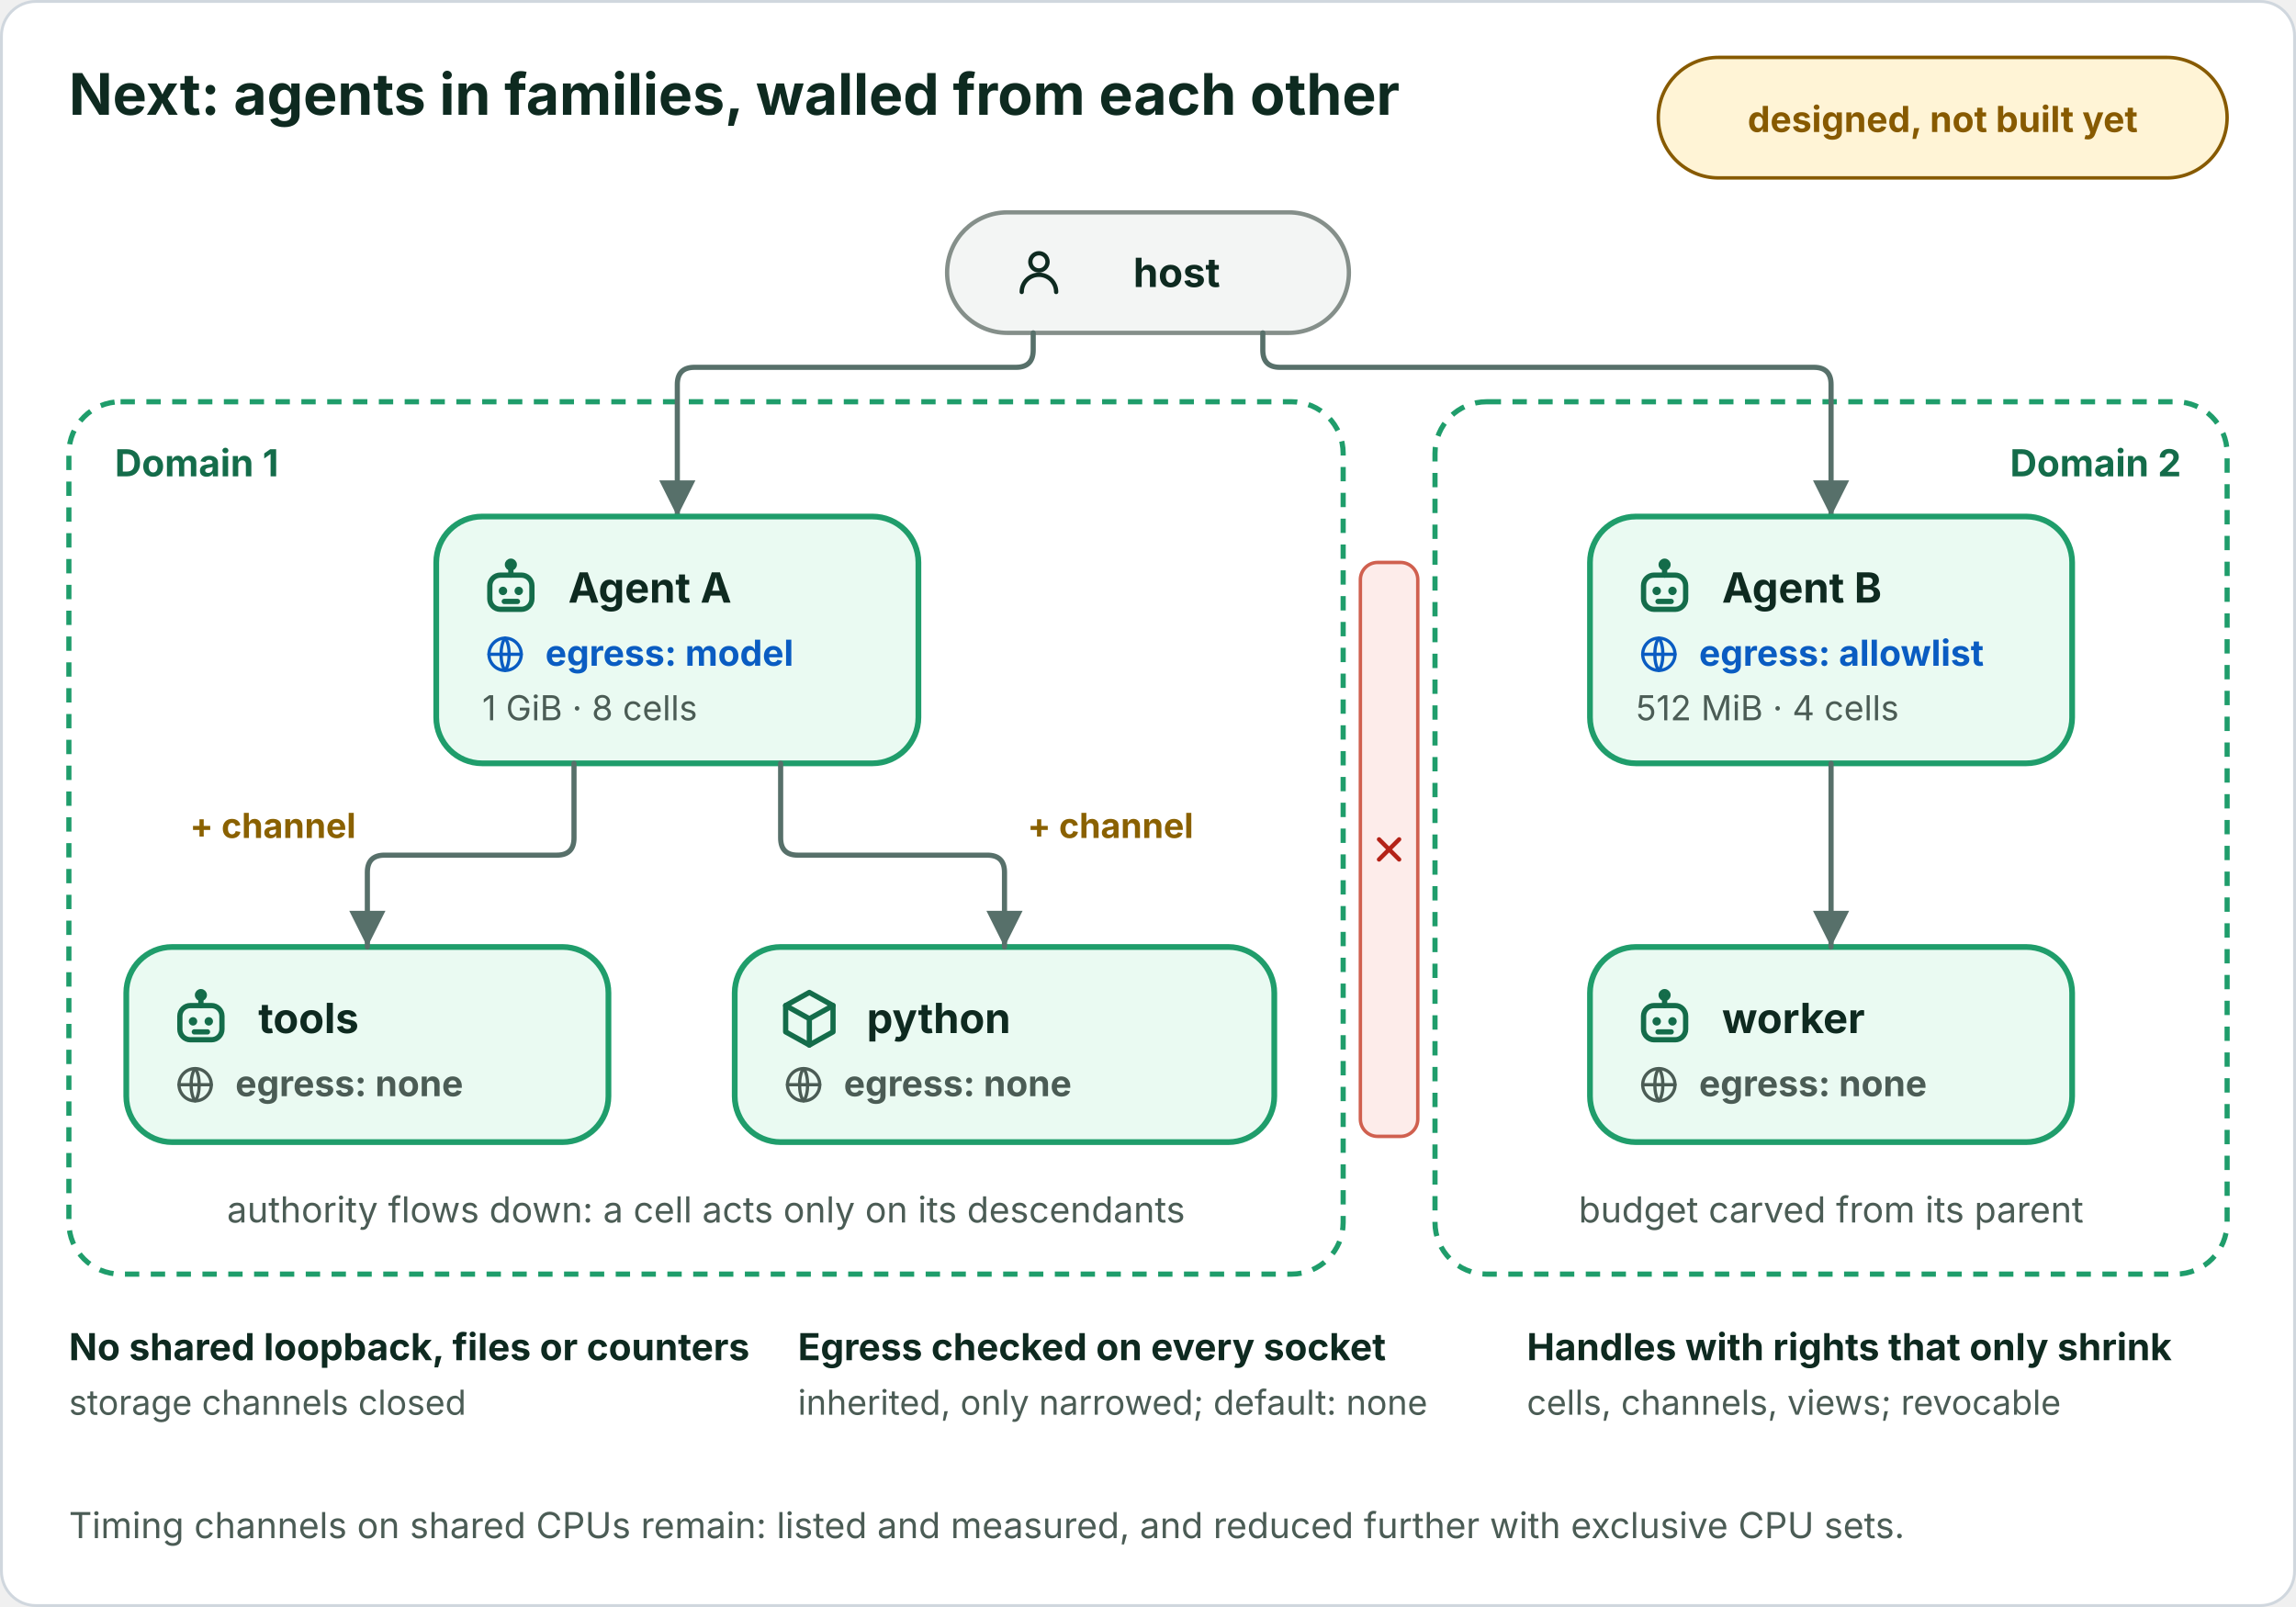
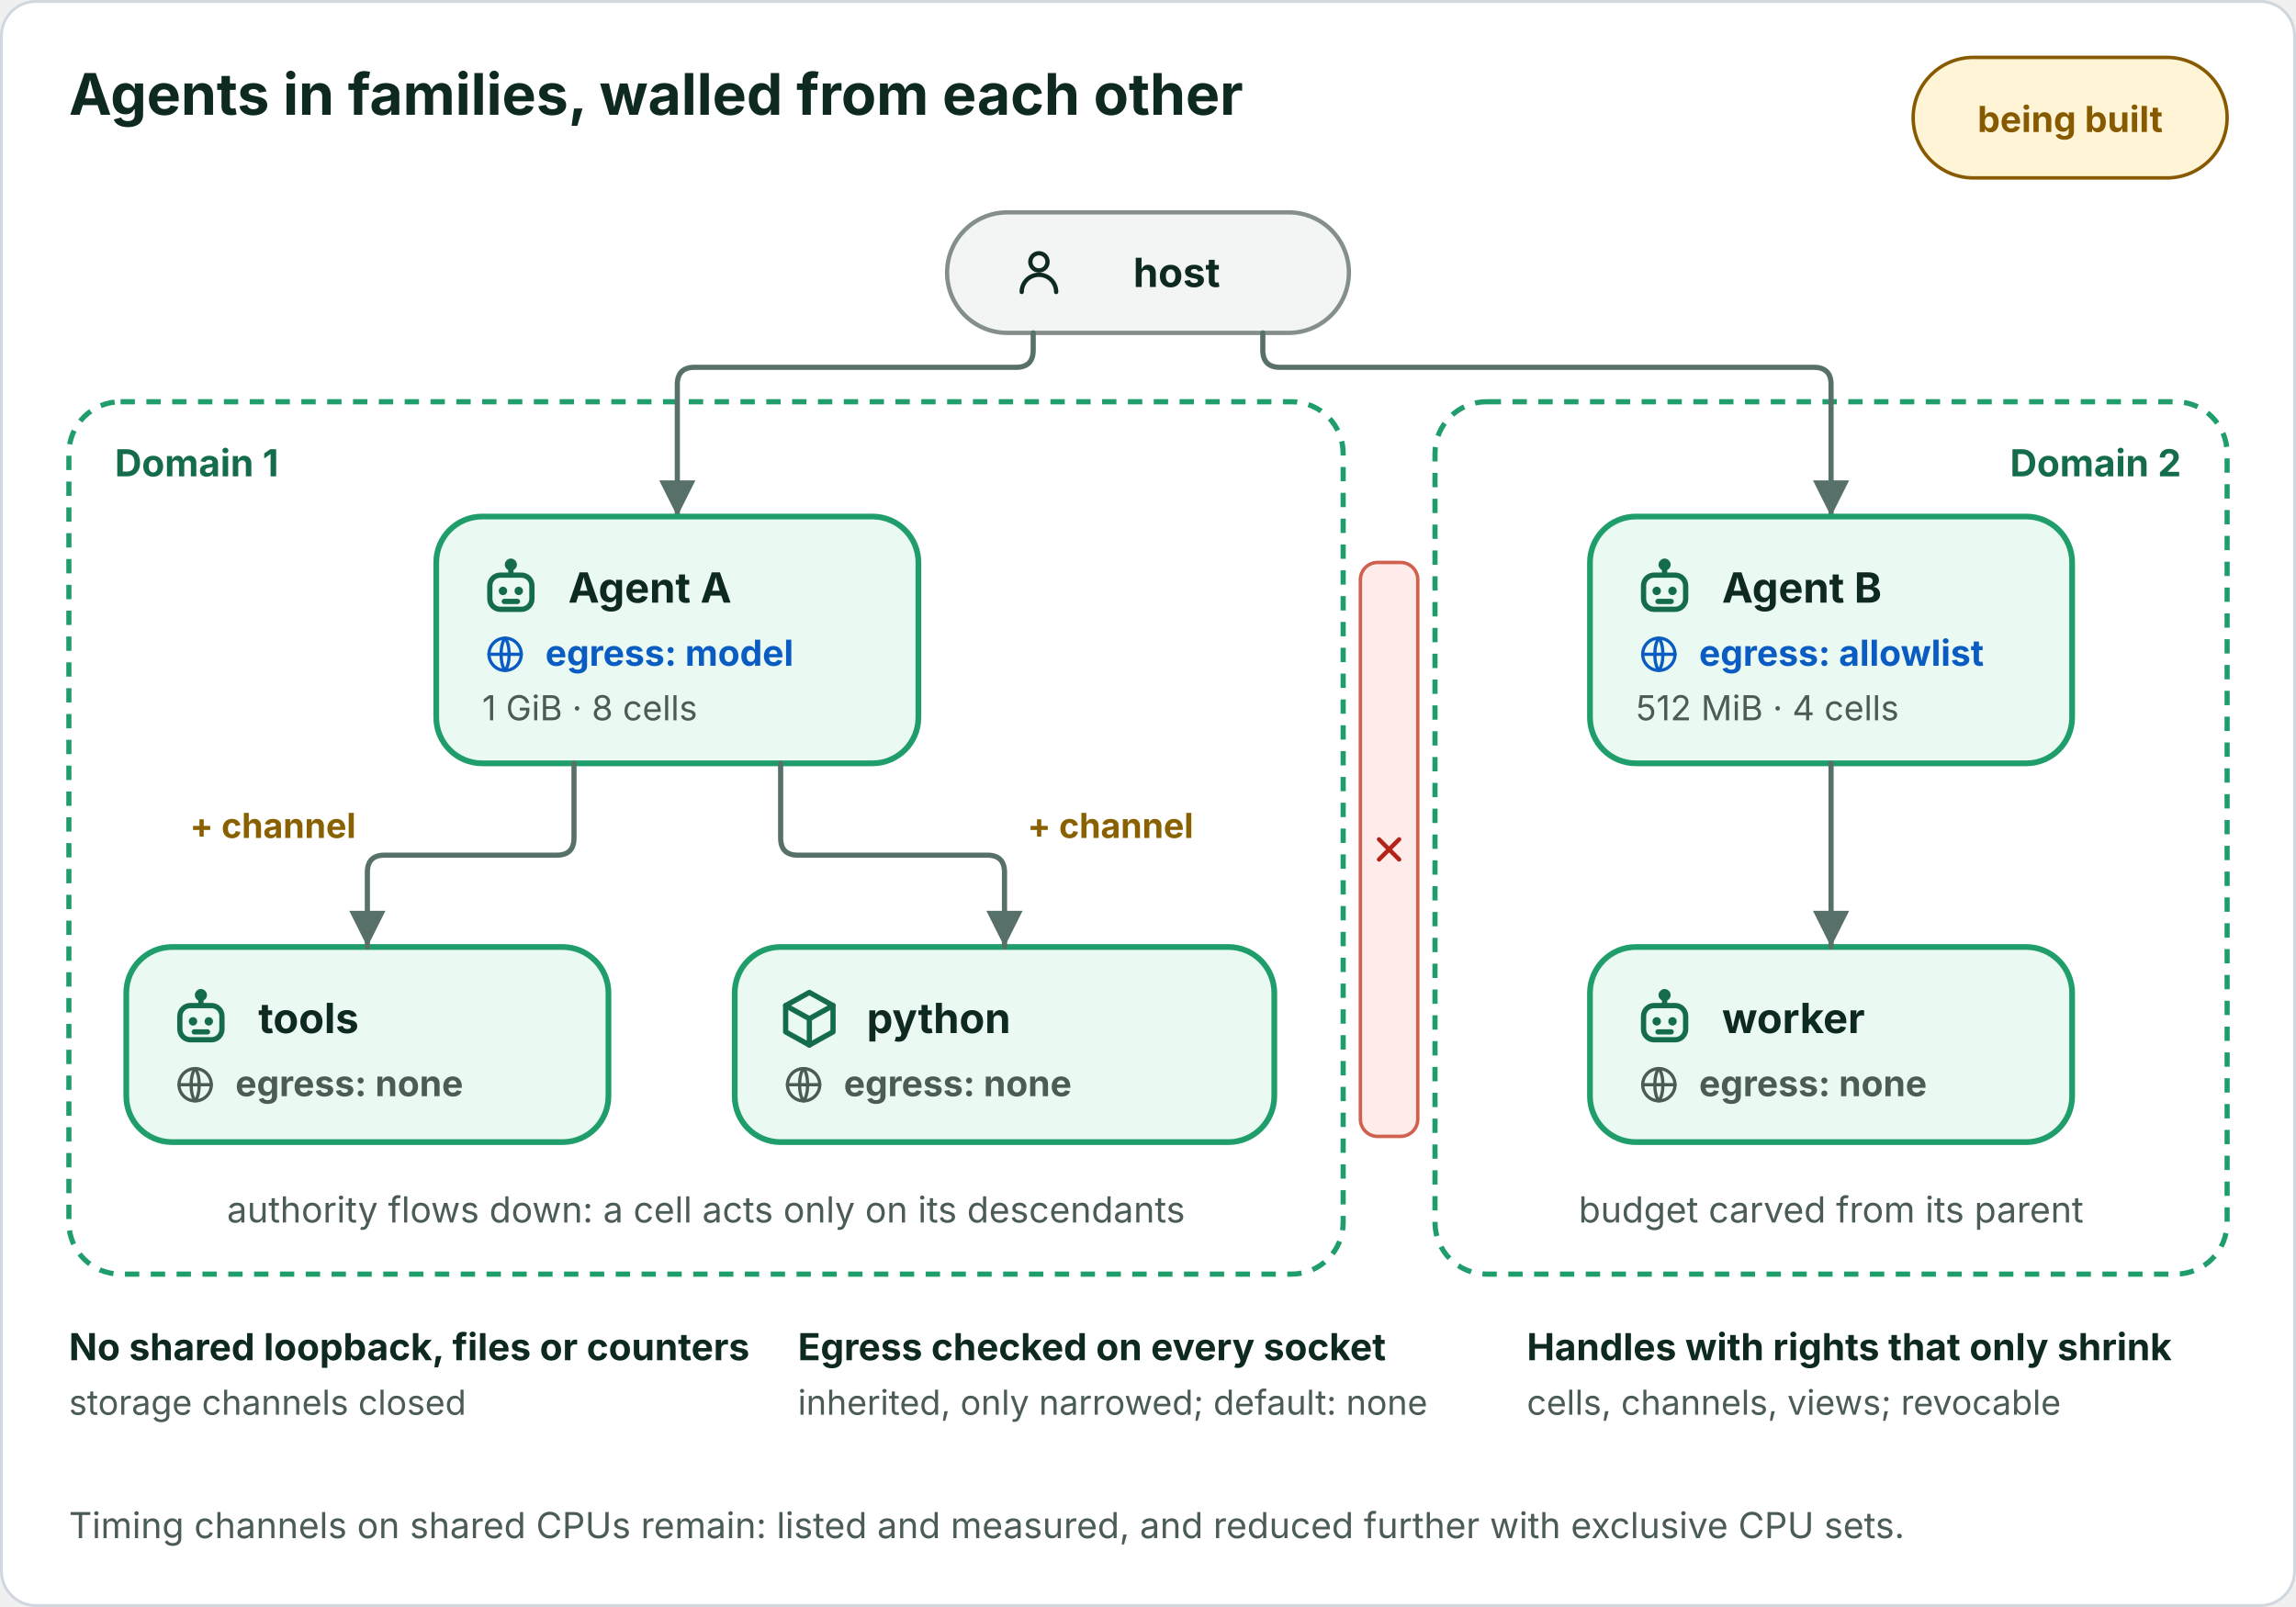
<svg xmlns="http://www.w3.org/2000/svg" viewBox="0 0 800 560" width="800" height="560" role="img" font-family="Inter, -apple-system, Segoe UI, Helvetica, Arial, sans-serif">
  <defs>
    <marker id="a" viewBox="0 0 10 10" refX="10" refY="5" markerWidth="7" markerHeight="7" orient="auto">
      <path d="M0 0L10 5L0 10z" fill="#57706a" />
    </marker>
    <marker id="g" viewBox="0 0 10 10" refX="10" refY="5" markerWidth="7" markerHeight="7" orient="auto">
      <path d="M0 0L10 5L0 10z" fill="#1f9d6b" />
    </marker>
    <marker id="b" viewBox="0 0 10 10" refX="10" refY="5" markerWidth="7" markerHeight="7" orient="auto">
      <path d="M0 0L10 5L0 10z" fill="#0a5cc2" />
    </marker>
    <marker id="o" viewBox="0 0 10 10" refX="10" refY="5" markerWidth="7" markerHeight="7" orient="auto">
      <path d="M0 0L10 5L0 10z" fill="#8a6100" />
    </marker>
    <marker id="r" viewBox="0 0 10 10" refX="10" refY="5" markerWidth="7" markerHeight="7" orient="auto">
      <path d="M0 0L10 5L0 10z" fill="#b42318" />
    </marker>
    <marker id="c" viewBox="0 0 10 10" refX="10" refY="5" markerWidth="7" markerHeight="7" orient="auto">
      <path d="M0 0L10 5L0 10z" fill="#146c4a" />
    </marker>
  </defs>
  <rect class="bg" x="0.5" y="0.5" width="799" height="559" rx="12" fill="#ffffff" stroke="#d0d7de" />
-   <text x="24" y="40" font-size="20" fill="#0e2a20" font-weight="700">Next: agents in families, walled from each other</text>
-   <rect x="577.8" y="20" width="198.2" height="42" rx="21" fill="#fff4d6" stroke="#875a00" stroke-width="1.2" />
-   <text x="676.9" y="46" font-size="12.5" fill="#875a00" font-weight="700" text-anchor="middle">designed, not built yet</text>
+   <text x="24" y="40" font-size="20" fill="#0e2a20" font-weight="700">Agents in families, walled from each other</text>
+   <rect x="666.6" y="20" width="109.4" height="42" rx="21" fill="#fff4d6" stroke="#875a00" stroke-width="1.2" />
+   <text x="721.3" y="46" font-size="12.5" fill="#875a00" font-weight="700" text-anchor="middle">being built</text>
  <rect x="330" y="74" width="140" height="42" rx="21" fill="#f3f5f4" stroke="#858f8a" stroke-width="1.5" />
  <g transform="translate(353 86) scale(0.75)" fill="none" stroke="#0e2a20" stroke-width="2" stroke-linecap="round" stroke-linejoin="round">
    <circle cx="12" cy="7" r="4" />
    <path d="M4 21a8 8 0 0 1 16 0" />
  </g>
  <text x="410" y="100" font-size="14" fill="#0e2a20" font-weight="700" text-anchor="middle">host</text>
  <rect x="24" y="140" width="444" height="304" rx="18" fill="#ffffff" stroke="#1f9d6b" stroke-width="1.8" stroke-dasharray="5 4" />
  <text x="40" y="166" font-size="13" fill="#146c4a" font-weight="700">Domain 1</text>
  <rect x="500" y="140" width="276" height="304" rx="18" fill="#ffffff" stroke="#1f9d6b" stroke-width="1.8" stroke-dasharray="5 4" />
  <text x="760" y="166" font-size="13" fill="#146c4a" font-weight="700" text-anchor="end">Domain 2</text>
  <path d="M360 116 V 122 Q 360 128 354 128 H 242 Q 236 128 236 134 V 180" fill="none" stroke="#57706a" stroke-width="1.8" stroke-linecap="round" stroke-linejoin="round" marker-end="url(#a)" />
  <path d="M440 116 V 122 Q 440 128 446 128 H 632 Q 638 128 638 134 V 180" fill="none" stroke="#57706a" stroke-width="1.8" stroke-linecap="round" stroke-linejoin="round" marker-end="url(#a)" />
  <rect x="152" y="180" width="168" height="86" rx="16" fill="#eafaf2" stroke="#1f9d6b" stroke-width="2" />
  <g transform="translate(167 194) scale(0.916667)" fill="none" stroke="#146c4a" stroke-width="2" stroke-linecap="round" stroke-linejoin="round">
    <rect x="4" y="7" width="16" height="13" rx="4" fill="none" />
    <path d="M12 7V3.5" />
    <circle cx="12" cy="3" r="1.3" />
    <circle cx="9" cy="13" r="1.6" fill="#146c4a" stroke="none" />
    <circle cx="15" cy="13" r="1.6" fill="#146c4a" stroke="none" />
    <path d="M9.5 17h5" />
  </g>
  <text x="198" y="210" font-size="14.5" fill="#0e2a20" font-weight="700">Agent A</text>
  <g transform="translate(168.5 220.5) scale(0.625)" fill="none" stroke="#0a5cc2" stroke-width="1.8" stroke-linecap="round" stroke-linejoin="round">
    <circle cx="12" cy="12" r="9" />
    <path d="M3 12h18" />
    <path d="M12 3c3 3.5 3 14.5 0 18M12 3c-3 3.5-3 14.5 0 18" />
  </g>
  <text x="190" y="232" font-size="12.5" fill="#0a5cc2" font-weight="700">egress: model</text>
  <text x="168" y="251" font-size="12" fill="#4b5c55">1 GiB · 8 cells</text>
  <rect x="44" y="330" width="168" height="68" rx="16" fill="#eafaf2" stroke="#1f9d6b" stroke-width="2" />
  <g transform="translate(59 344) scale(0.916667)" fill="none" stroke="#146c4a" stroke-width="2" stroke-linecap="round" stroke-linejoin="round">
    <rect x="4" y="7" width="16" height="13" rx="4" fill="none" />
    <path d="M12 7V3.5" />
    <circle cx="12" cy="3" r="1.3" />
    <circle cx="9" cy="13" r="1.6" fill="#146c4a" stroke="none" />
    <circle cx="15" cy="13" r="1.6" fill="#146c4a" stroke="none" />
    <path d="M9.5 17h5" />
  </g>
  <text x="90" y="360" font-size="14.5" fill="#0e2a20" font-weight="700">tools</text>
  <g transform="translate(60.5 370.5) scale(0.625)" fill="none" stroke="#4b5c55" stroke-width="1.8" stroke-linecap="round" stroke-linejoin="round">
    <circle cx="12" cy="12" r="9" />
    <path d="M3 12h18" />
    <path d="M12 3c3 3.5 3 14.5 0 18M12 3c-3 3.5-3 14.5 0 18" />
  </g>
  <text x="82" y="382" font-size="12.5" fill="#4b5c55" font-weight="700">egress: none</text>
  <rect x="256" y="330" width="188" height="68" rx="16" fill="#eafaf2" stroke="#1f9d6b" stroke-width="2" />
  <g transform="translate(271 344) scale(0.916667)" fill="none" stroke="#146c4a" stroke-width="2" stroke-linecap="round" stroke-linejoin="round">
    <path d="M12 2l9 5v10l-9 5-9-5V7z" />
    <path d="M3 7l9 5 9-5M12 12v10" />
  </g>
  <text x="302" y="360" font-size="14.5" fill="#0e2a20" font-weight="700">python</text>
  <g transform="translate(272.5 370.5) scale(0.625)" fill="none" stroke="#4b5c55" stroke-width="1.8" stroke-linecap="round" stroke-linejoin="round">
    <circle cx="12" cy="12" r="9" />
    <path d="M3 12h18" />
    <path d="M12 3c3 3.5 3 14.5 0 18M12 3c-3 3.5-3 14.5 0 18" />
  </g>
  <text x="294" y="382" font-size="12.5" fill="#4b5c55" font-weight="700">egress: none</text>
  <rect x="554" y="180" width="168" height="86" rx="16" fill="#eafaf2" stroke="#1f9d6b" stroke-width="2" />
  <g transform="translate(569 194) scale(0.916667)" fill="none" stroke="#146c4a" stroke-width="2" stroke-linecap="round" stroke-linejoin="round">
    <rect x="4" y="7" width="16" height="13" rx="4" fill="none" />
    <path d="M12 7V3.5" />
    <circle cx="12" cy="3" r="1.3" />
    <circle cx="9" cy="13" r="1.6" fill="#146c4a" stroke="none" />
    <circle cx="15" cy="13" r="1.6" fill="#146c4a" stroke="none" />
    <path d="M9.5 17h5" />
  </g>
  <text x="600" y="210" font-size="14.5" fill="#0e2a20" font-weight="700">Agent B</text>
  <g transform="translate(570.5 220.5) scale(0.625)" fill="none" stroke="#0a5cc2" stroke-width="1.8" stroke-linecap="round" stroke-linejoin="round">
    <circle cx="12" cy="12" r="9" />
    <path d="M3 12h18" />
    <path d="M12 3c3 3.5 3 14.5 0 18M12 3c-3 3.5-3 14.5 0 18" />
  </g>
  <text x="592" y="232" font-size="12.5" fill="#0a5cc2" font-weight="700">egress: allowlist</text>
  <text x="570" y="251" font-size="12" fill="#4b5c55">512 MiB · 4 cells</text>
  <rect x="554" y="330" width="168" height="68" rx="16" fill="#eafaf2" stroke="#1f9d6b" stroke-width="2" />
  <g transform="translate(569 344) scale(0.916667)" fill="none" stroke="#146c4a" stroke-width="2" stroke-linecap="round" stroke-linejoin="round">
    <rect x="4" y="7" width="16" height="13" rx="4" fill="none" />
    <path d="M12 7V3.5" />
    <circle cx="12" cy="3" r="1.3" />
    <circle cx="9" cy="13" r="1.6" fill="#146c4a" stroke="none" />
    <circle cx="15" cy="13" r="1.6" fill="#146c4a" stroke="none" />
    <path d="M9.5 17h5" />
  </g>
  <text x="600" y="360" font-size="14.5" fill="#0e2a20" font-weight="700">worker</text>
  <g transform="translate(570.5 370.5) scale(0.625)" fill="none" stroke="#4b5c55" stroke-width="1.8" stroke-linecap="round" stroke-linejoin="round">
    <circle cx="12" cy="12" r="9" />
    <path d="M3 12h18" />
    <path d="M12 3c3 3.5 3 14.5 0 18M12 3c-3 3.5-3 14.5 0 18" />
  </g>
  <text x="592" y="382" font-size="12.5" fill="#4b5c55" font-weight="700">egress: none</text>
  <path d="M200 266 V 292 Q 200 298 194 298 H 134 Q 128 298 128 304 V 330" fill="none" stroke="#57706a" stroke-width="1.8" stroke-linecap="round" stroke-linejoin="round" marker-end="url(#a)" />
  <path d="M272 266 V 292 Q 272 298 278 298 H 344 Q 350 298 350 304 V 330" fill="none" stroke="#57706a" stroke-width="1.8" stroke-linecap="round" stroke-linejoin="round" marker-end="url(#a)" />
  <path d="M638 266 V 330" fill="none" stroke="#57706a" stroke-width="1.8" stroke-linecap="round" stroke-linejoin="round" marker-end="url(#a)" />
  <text x="124" y="292" font-size="12" fill="#8a6100" font-weight="700" text-anchor="end">+ channel</text>
  <text x="358" y="292" font-size="12" fill="#8a6100" font-weight="700">+ channel</text>
  <text x="246" y="426" font-size="12.5" fill="#4b5c55" text-anchor="middle">authority flows down: a cell acts only on its descendants</text>
  <text x="638" y="426" font-size="12.5" fill="#4b5c55" text-anchor="middle">budget carved from its parent</text>
  <rect x="474" y="196" width="20" height="200" rx="6" fill="#fdecea" stroke="#d0604f" stroke-width="1.2" />
  <g transform="translate(477 289) scale(0.583333)" fill="none" stroke="#b42318" stroke-width="2.6" stroke-linecap="round" stroke-linejoin="round">
    <path d="M6 6l12 12M18 6L6 18" />
  </g>
  <text x="24" y="474" font-size="13" fill="#0e2a20" font-weight="700">No shared loopback, files or counters</text>
  <text x="24" y="493" font-size="12" fill="#4b5c55">storage channels closed</text>
  <text x="278" y="474" font-size="13" fill="#0e2a20" font-weight="700">Egress checked on every socket</text>
  <text x="278" y="493" font-size="12" fill="#4b5c55">inherited, only narrowed; default: none</text>
  <text x="532" y="474" font-size="13" fill="#0e2a20" font-weight="700">Handles with rights that only shrink</text>
  <text x="532" y="493" font-size="12" fill="#4b5c55">cells, channels, views; revocable</text>
  <text x="24" y="536" font-size="12.5" fill="#4b5c55">Timing channels on shared CPUs remain: listed and measured, and reduced further with exclusive CPU sets.</text>
</svg>
